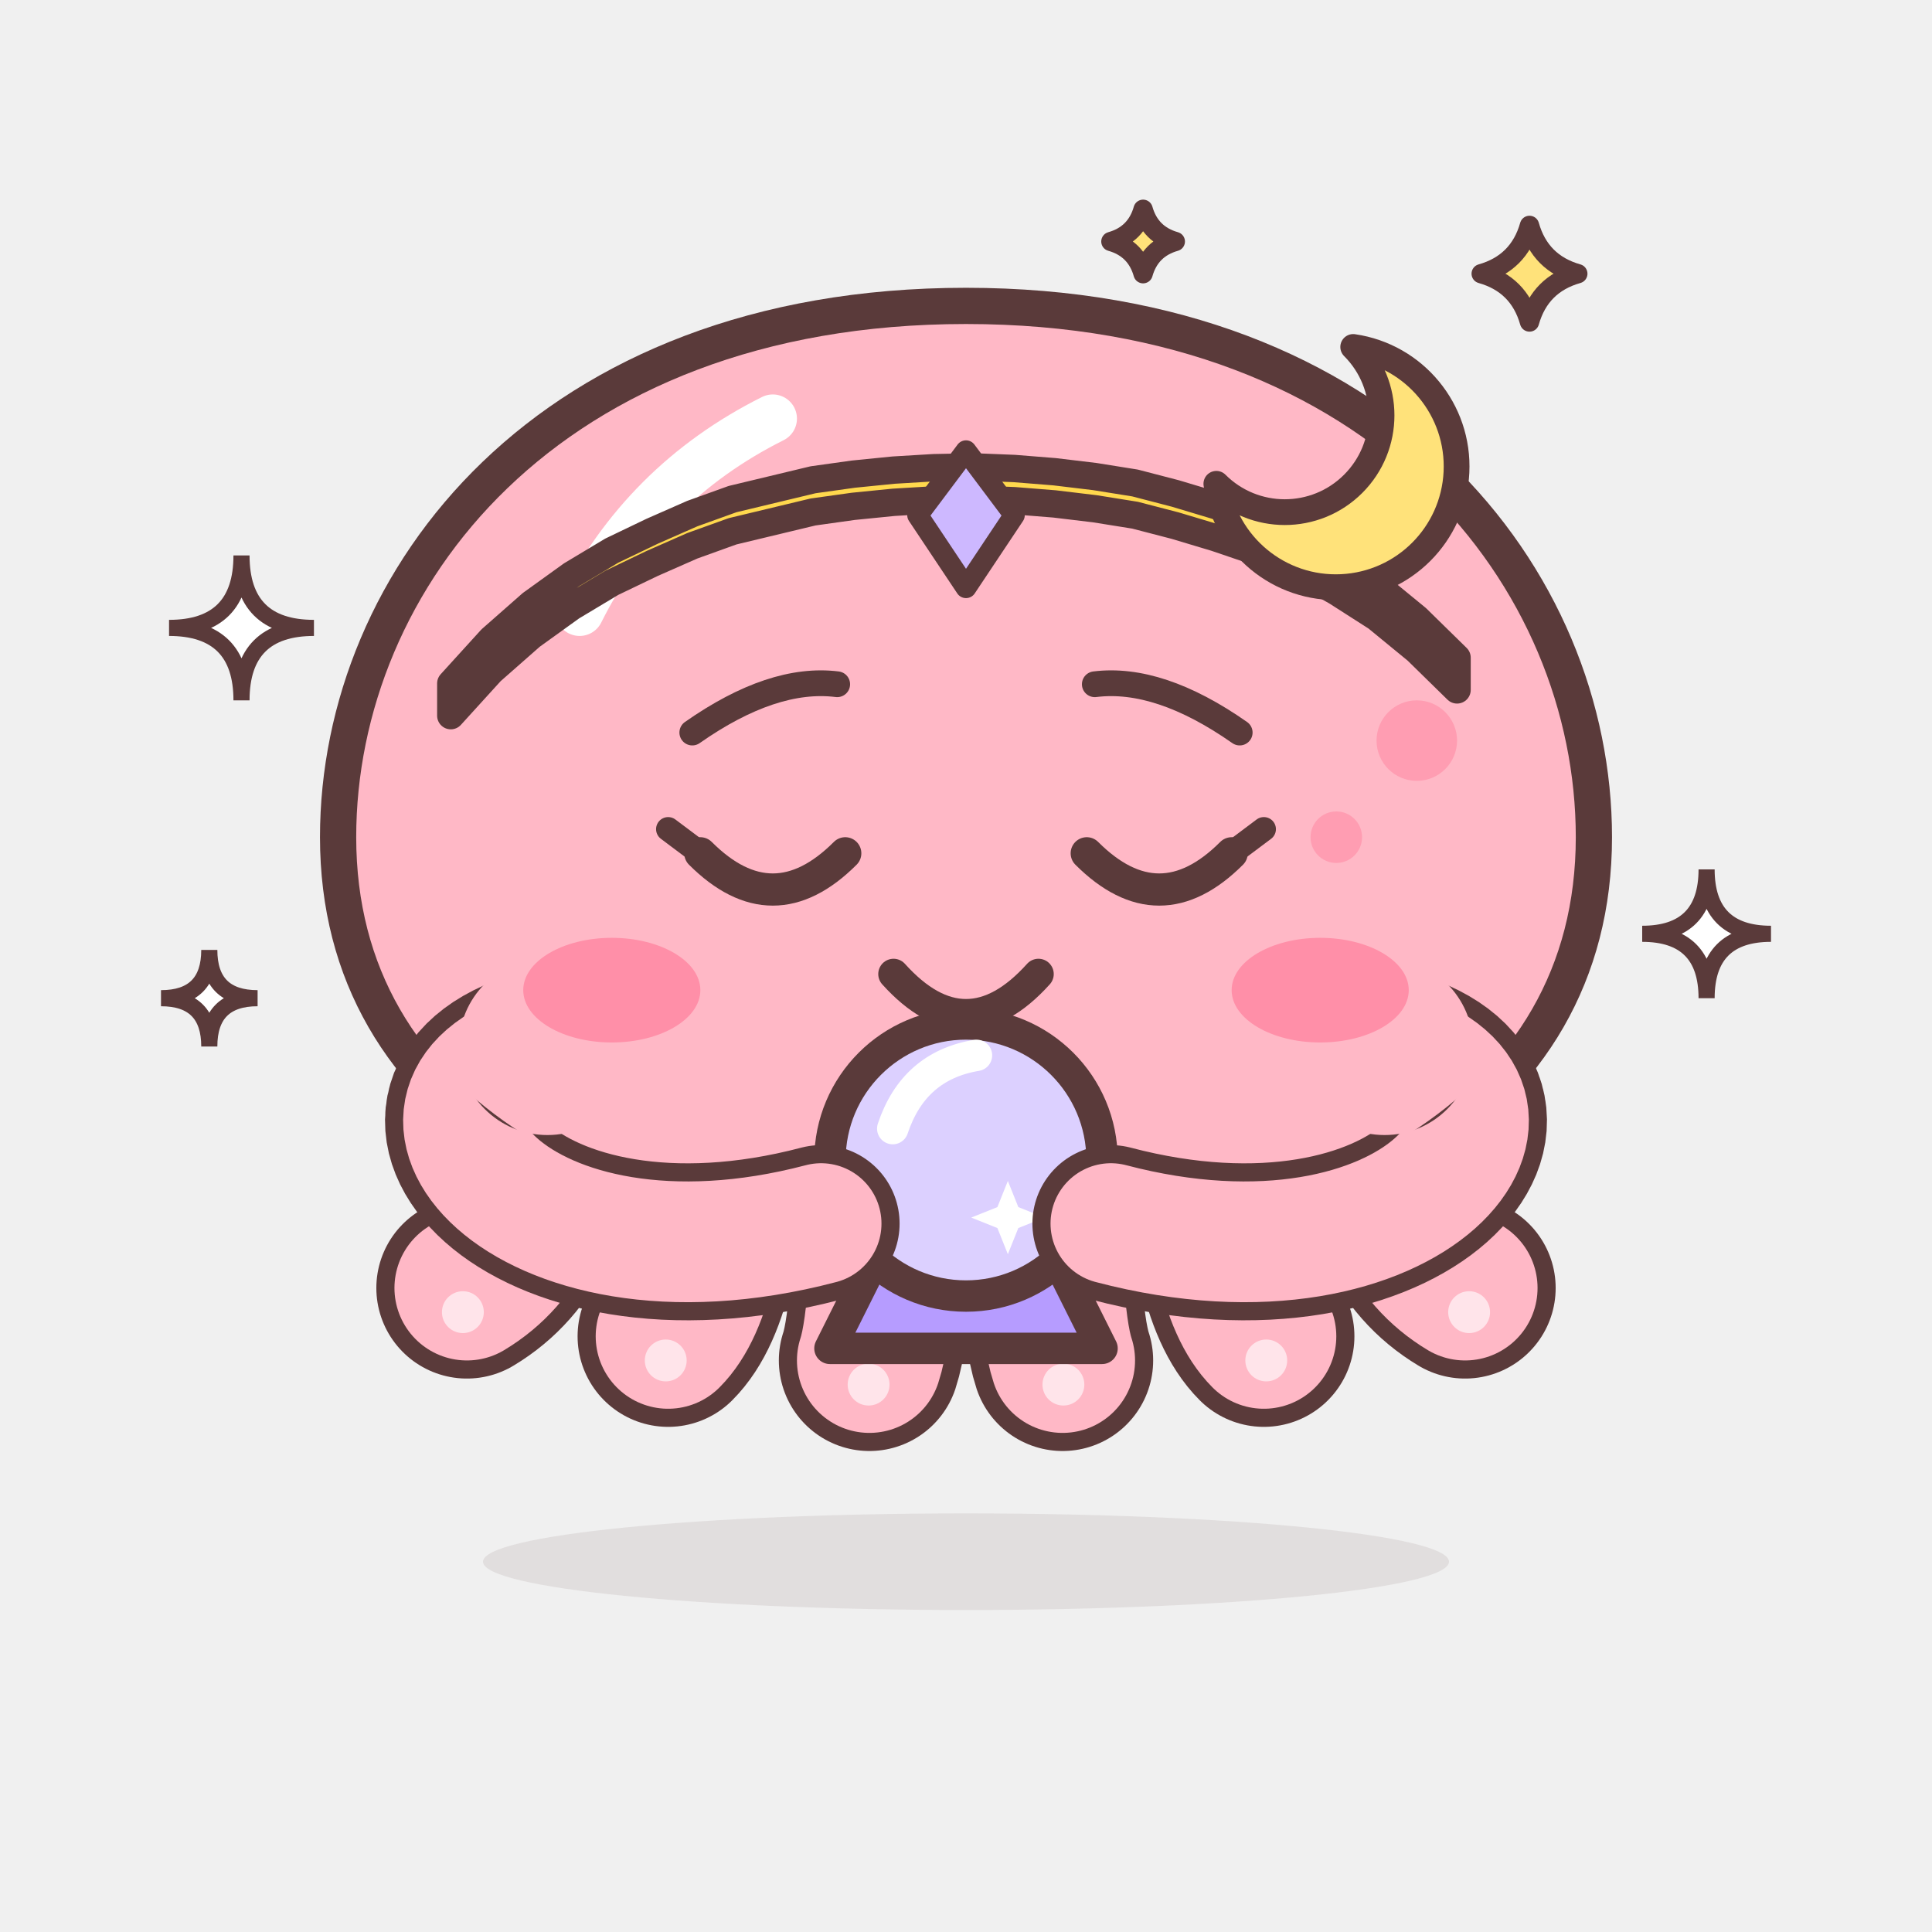
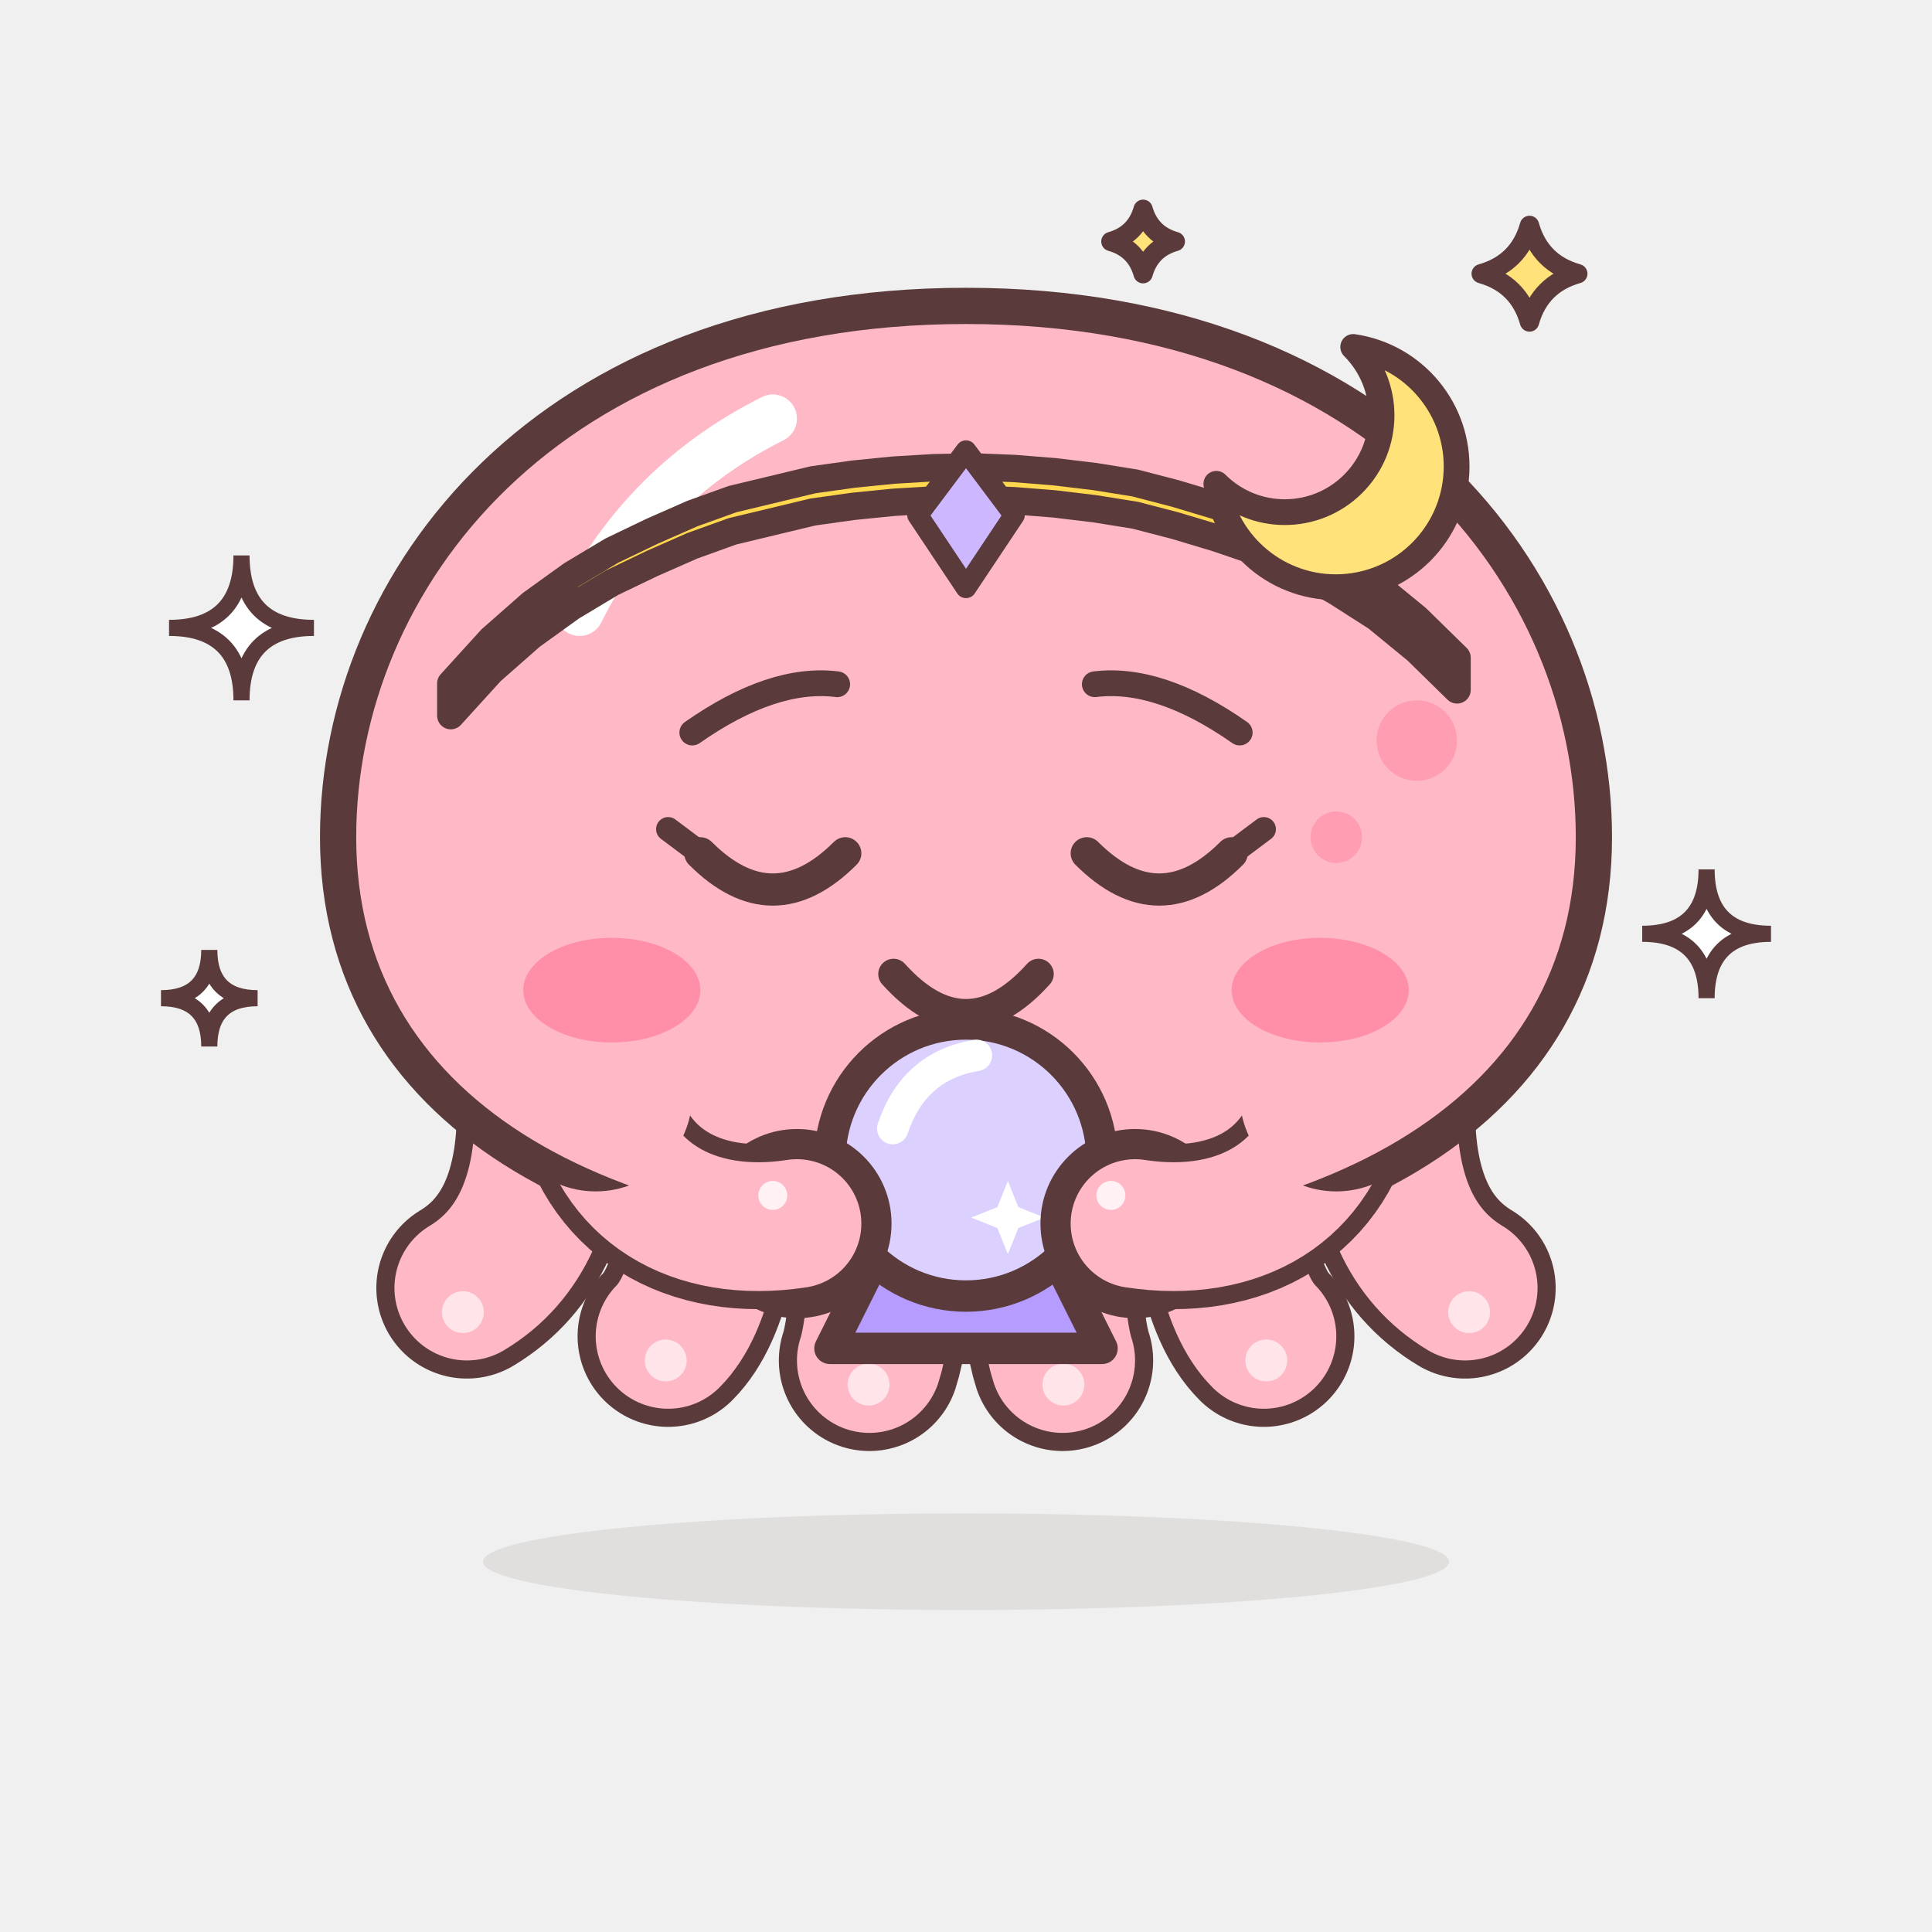
<svg xmlns="http://www.w3.org/2000/svg" viewBox="0 0 240 240" width="240" height="240">
  <ellipse cx="120" cy="194" rx="60" ry="6" fill="#5A3A3A" opacity="0.10" />
  <g fill="none" stroke-linecap="round" stroke-linejoin="round">
    <g stroke="#5A3A3A" stroke-width="22.5">
      <path d="M68 138 Q 68 154, 58 160" />
      <path d="M89 138 Q 89 160, 83 166" />
      <path d="M110 138 Q 110 163, 108 169" />
      <path d="M130 138 Q 130 163, 132 169" />
      <path d="M151 138 Q 151 160, 157 166" />
      <path d="M172 138 Q 172 154, 182 160" />
    </g>
    <g stroke="#FFB8C6" stroke-width="18">
      <path d="M68 138 Q 68 154, 58 160" />
      <path d="M89 138 Q 89 160, 83 166" />
      <path d="M110 138 Q 110 163, 108 169" />
      <path d="M130 138 Q 130 163, 132 169" />
      <path d="M151 138 Q 151 160, 157 166" />
      <path d="M172 138 Q 172 154, 182 160" />
    </g>
  </g>
  <g fill="none" stroke-linecap="round" stroke-linejoin="round">
    <g stroke="#5A3A3A" stroke-width="19.5" />
    <g stroke="#FFB8C6" stroke-width="15" />
  </g>
  <g fill="#FFE4EA">
    <circle cx="57.5" cy="163" r="2.6" />
    <circle cx="82.7" cy="169" r="2.6" />
    <circle cx="107.9" cy="172" r="2.6" />
    <circle cx="132.1" cy="172" r="2.6" />
    <circle cx="157.3" cy="169" r="2.6" />
    <circle cx="182.5" cy="163" r="2.6" />
  </g>
  <path d="M120 38 C 172 38, 198 72, 198 104 C 198 138, 166 156, 120 156 C 74 156, 42 138, 42 104 C 42 72, 68 38, 120 38 Z" fill="#FFB8C6" stroke="#5A3A3A" stroke-width="4.5" />
  <g fill="#FF9DB2">
    <circle cx="176" cy="92" r="5" />
    <circle cx="166" cy="104" r="3.2" />
  </g>
  <path d="M72 76 Q 80 60, 96 52" fill="none" stroke="#FFFFFF" stroke-width="6" stroke-linecap="round" />
  <path d="M56 84.9 L 61 79.4 L 66 75.0 L 71 71.4 L 76 68.4 L 81 66.0 L 86 63.8 L 91 62.0 L 96 60.8 L 101 59.6 L 106 58.9 L 111 58.4 L 116 58.1 L 121 58.0 L 126 58.2 L 131 58.6 L 136 59.2 L 141 60.0 L 146 61.3 L 151 62.8 L 156 64.5 L 161 66.7 L 166 69.5 L 171 72.7 L 176 76.8 L 181 81.7 L 181 85.7 L 176 80.8 L 171 76.7 L 166 73.5 L 161 70.7 L 156 68.5 L 151 66.8 L 146 65.3 L 141 64.0 L 136 63.2 L 131 62.6 L 126 62.2 L 121 62.0 L 116 62.1 L 111 62.4 L 106 62.9 L 101 63.6 L 96 64.8 L 91 66.0 L 86 67.8 L 81 70.0 L 76 72.4 L 71 75.4 L 66 79.0 L 61 83.4 L 56 88.9 Z" fill="#FFD84D" stroke="#5A3A3A" stroke-width="3.4" stroke-linejoin="round" />
  <path d="M120 56.0 L 126 64.0 L 120 73.0 L 114 64.0 Z" fill="#CDB8FF" stroke="#5A3A3A" stroke-width="2.6" stroke-linejoin="round" />
  <path d="M151.1 60.1 A 15 15 0 1 0 168.1 43.1 A 12 12 0 0 1 151.1 60.1 Z" fill="#FFE27A" stroke="#5A3A3A" stroke-width="3.2" stroke-linejoin="round" />
  <path d="M190 28 Q 191.32 32.68, 196 34 Q 191.32 35.32, 190 40 Q 188.68 35.32, 184 34 Q 188.68 32.68, 190 28 Z" fill="#FFE27A" stroke="#5A3A3A" stroke-width="2.4" stroke-linejoin="round" />
  <path d="M142 26 Q 142.88 29.12, 146 30 Q 142.88 30.88, 142 34 Q 141.12 30.88, 138 30 Q 141.12 29.12, 142 26 Z" fill="#FFE27A" stroke="#5A3A3A" stroke-width="2.4" stroke-linejoin="round" />
  <ellipse cx="76" cy="123" rx="11" ry="6.5" fill="#FF8FA8" />
  <ellipse cx="164" cy="123" rx="11" ry="6.5" fill="#FF8FA8" />
  <path d="M86 91 Q 96 84, 104 85" fill="none" stroke="#5A3A3A" stroke-width="3.2" stroke-linecap="round" stroke-linejoin="round" />
  <path d="M154 91 Q 144 84, 136 85" fill="none" stroke="#5A3A3A" stroke-width="3.2" stroke-linecap="round" stroke-linejoin="round" />
  <path d="M87 106 Q 96 115, 105 106" fill="none" stroke="#5A3A3A" stroke-width="4" stroke-linecap="round" stroke-linejoin="round" />
  <path d="M87 106 l -4 -3" fill="none" stroke="#5A3A3A" stroke-width="3" stroke-linecap="round" stroke-linejoin="round" />
  <path d="M135 106 Q 144 115, 153 106" fill="none" stroke="#5A3A3A" stroke-width="4" stroke-linecap="round" stroke-linejoin="round" />
  <path d="M153 106 l 4 -3" fill="none" stroke="#5A3A3A" stroke-width="3" stroke-linecap="round" stroke-linejoin="round" />
  <path d="M111 121 Q 120 131, 129 121" fill="none" stroke="#5A3A3A" stroke-width="3.8" stroke-linecap="round" stroke-linejoin="round" />
  <path d="M30 69 Q 30 78, 39 78 Q 30 78, 30 87 Q 30 78, 21 78 Q 30 78, 30 69 Z" fill="#FFFFFF" stroke="#5A3A3A" stroke-width="2" />
  <path d="M212 108 Q 212 116, 220 116 Q 212 116, 212 124 Q 212 116, 204 116 Q 212 116, 212 108 Z" fill="#FFFFFF" stroke="#5A3A3A" stroke-width="2" />
  <path d="M26 118 Q 26 124, 32 124 Q 26 124, 26 130 Q 26 124, 20 124 Q 26 124, 26 118 Z" fill="#FFFFFF" stroke="#5A3A3A" stroke-width="2" />
  <g transform="translate(120 148) scale(1.3) translate(-120 -148)">
    <path d="M107 163 L 111 155 L 129 155 L 133 163 Z" fill="#B69CFF" stroke="#5A3A3A" stroke-width="3" stroke-linejoin="round" />
    <circle cx="120" cy="145" r="13" fill="#DCD0FF" stroke="#5A3A3A" stroke-width="3" />
    <path d="M113 142 Q 115 136, 121 135" stroke="#FFFFFF" stroke-width="3" fill="none" stroke-linecap="round" />
    <path d="M124 147 l 1 2.5 2.5 1 -2.5 1 -1 2.5 -1 -2.5 -2.5 -1 2.5 -1 z" fill="#FFFFFF" />
  </g>
  <mask id="INFJ-arms" maskUnits="userSpaceOnUse" x="0" y="0" width="240" height="240">
    <rect width="240" height="240" fill="#fff" />
-     <circle cx="68.0" cy="130.0" r="11" fill="#000" />
-     <circle cx="172.0" cy="130.0" r="11" fill="#000" />
+     <circle cx="74.0" cy="136.0" r="12" fill="#000" />
+     <circle cx="166.0" cy="136.0" r="12" fill="#000" />
  </mask>
  <g mask="url(#INFJ-arms)">
-     <g fill="none" stroke-linecap="round" stroke-linejoin="round">
-       <g stroke="#5A3A3A" stroke-width="19.5">
-         <path d="M68 130 C 44 136, 64 162, 102 152" />
-         <path d="M172 130 C 196 136, 176 162, 138 152" />
-       </g>
-       <g stroke="#FFB8C6" stroke-width="15">
-         <path d="M68 130 C 44 136, 64 162, 102 152" />
-         <path d="M172 130 C 196 136, 176 162, 138 152" />
-       </g>
+     <g stroke="#5A3A3A" stroke-width="20.5" fill="none" stroke-linecap="round">
+       <path d="M74 136 C 76 148, 86 154, 99 152" />
+       <path d="M166 136 C 164 148, 154 154, 141 152" />
    </g>
+     <circle cx="99.0" cy="152.0" r="11.75" fill="#5A3A3A" />
+     <circle cx="141.0" cy="152.0" r="11.75" fill="#5A3A3A" />
+     <g stroke="#FFB8C6" stroke-width="16" fill="none" stroke-linecap="round">
+       <path d="M74 136 C 76 148, 86 154, 99 152" />
+       <path d="M166 136 C 164 148, 154 154, 141 152" />
+     </g>
+     <circle cx="99.0" cy="152.0" r="7.25" fill="#FFB8C6" />
+     <circle cx="141.0" cy="152.0" r="7.25" fill="#FFB8C6" />
+     <circle cx="96.0" cy="148.5" r="1.8" fill="#FFFFFF" opacity="0.8" />
+     <circle cx="138.0" cy="148.5" r="1.8" fill="#FFFFFF" opacity="0.8" />
  </g>
</svg>
